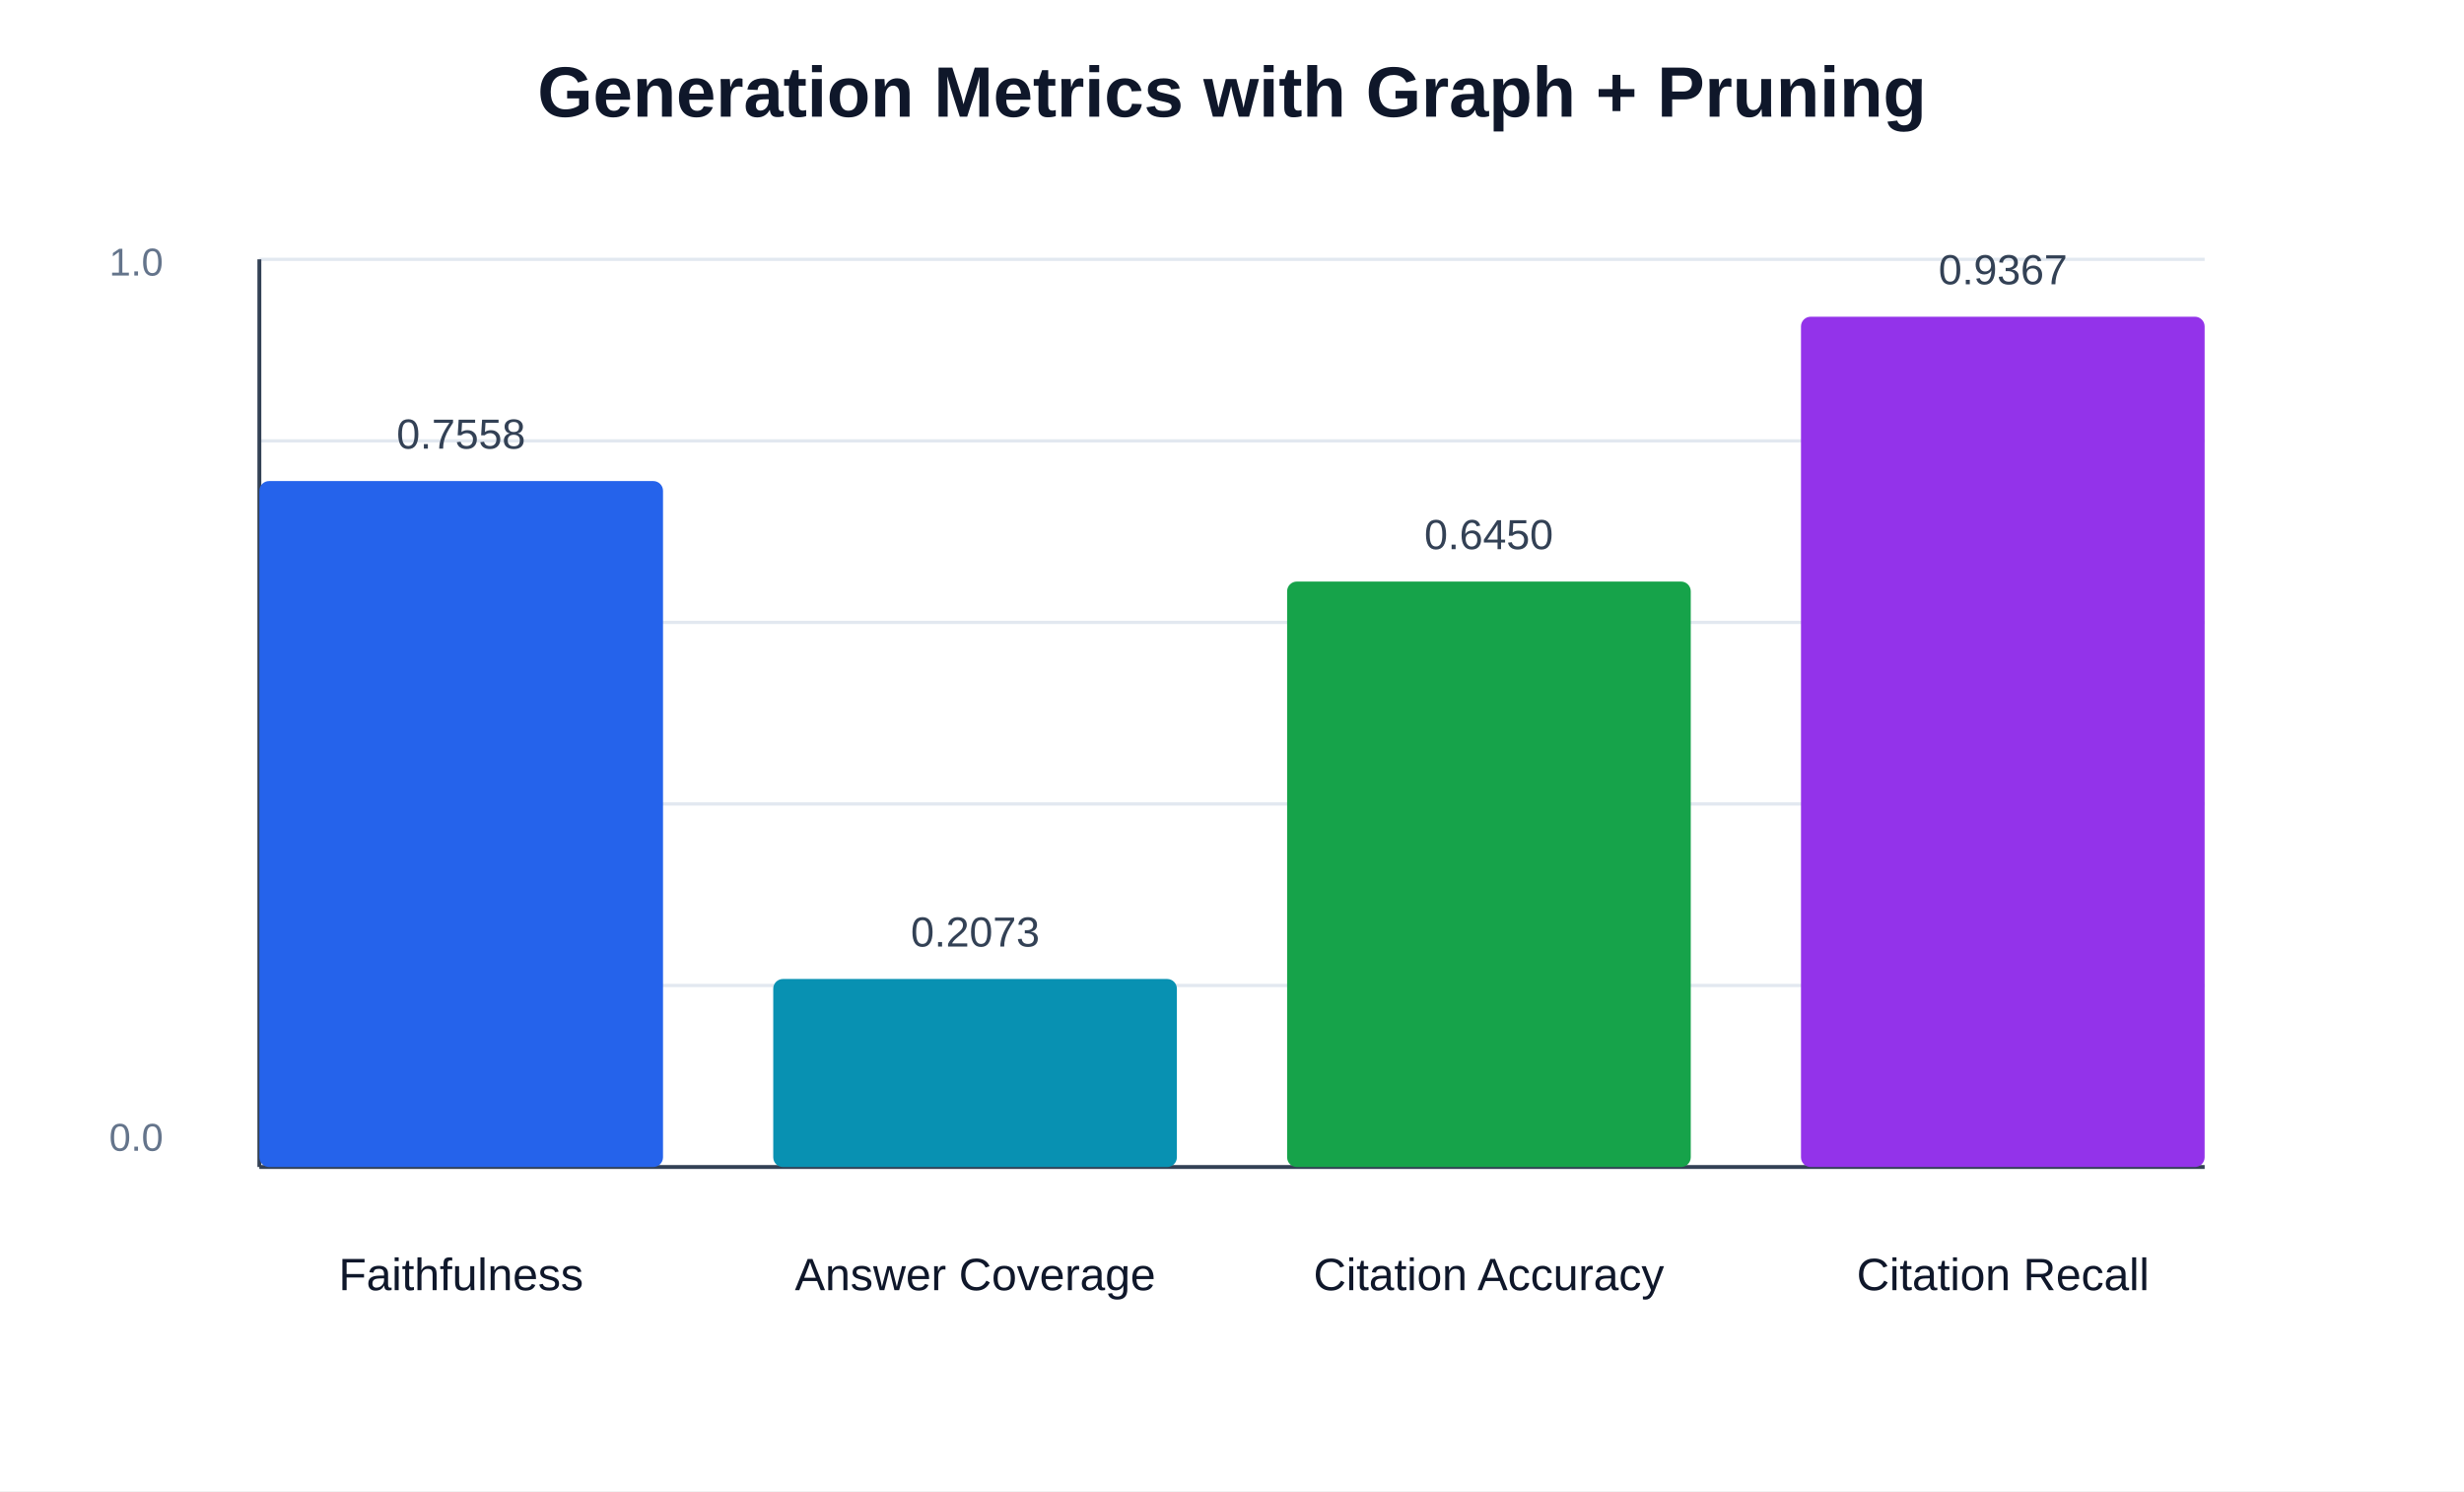
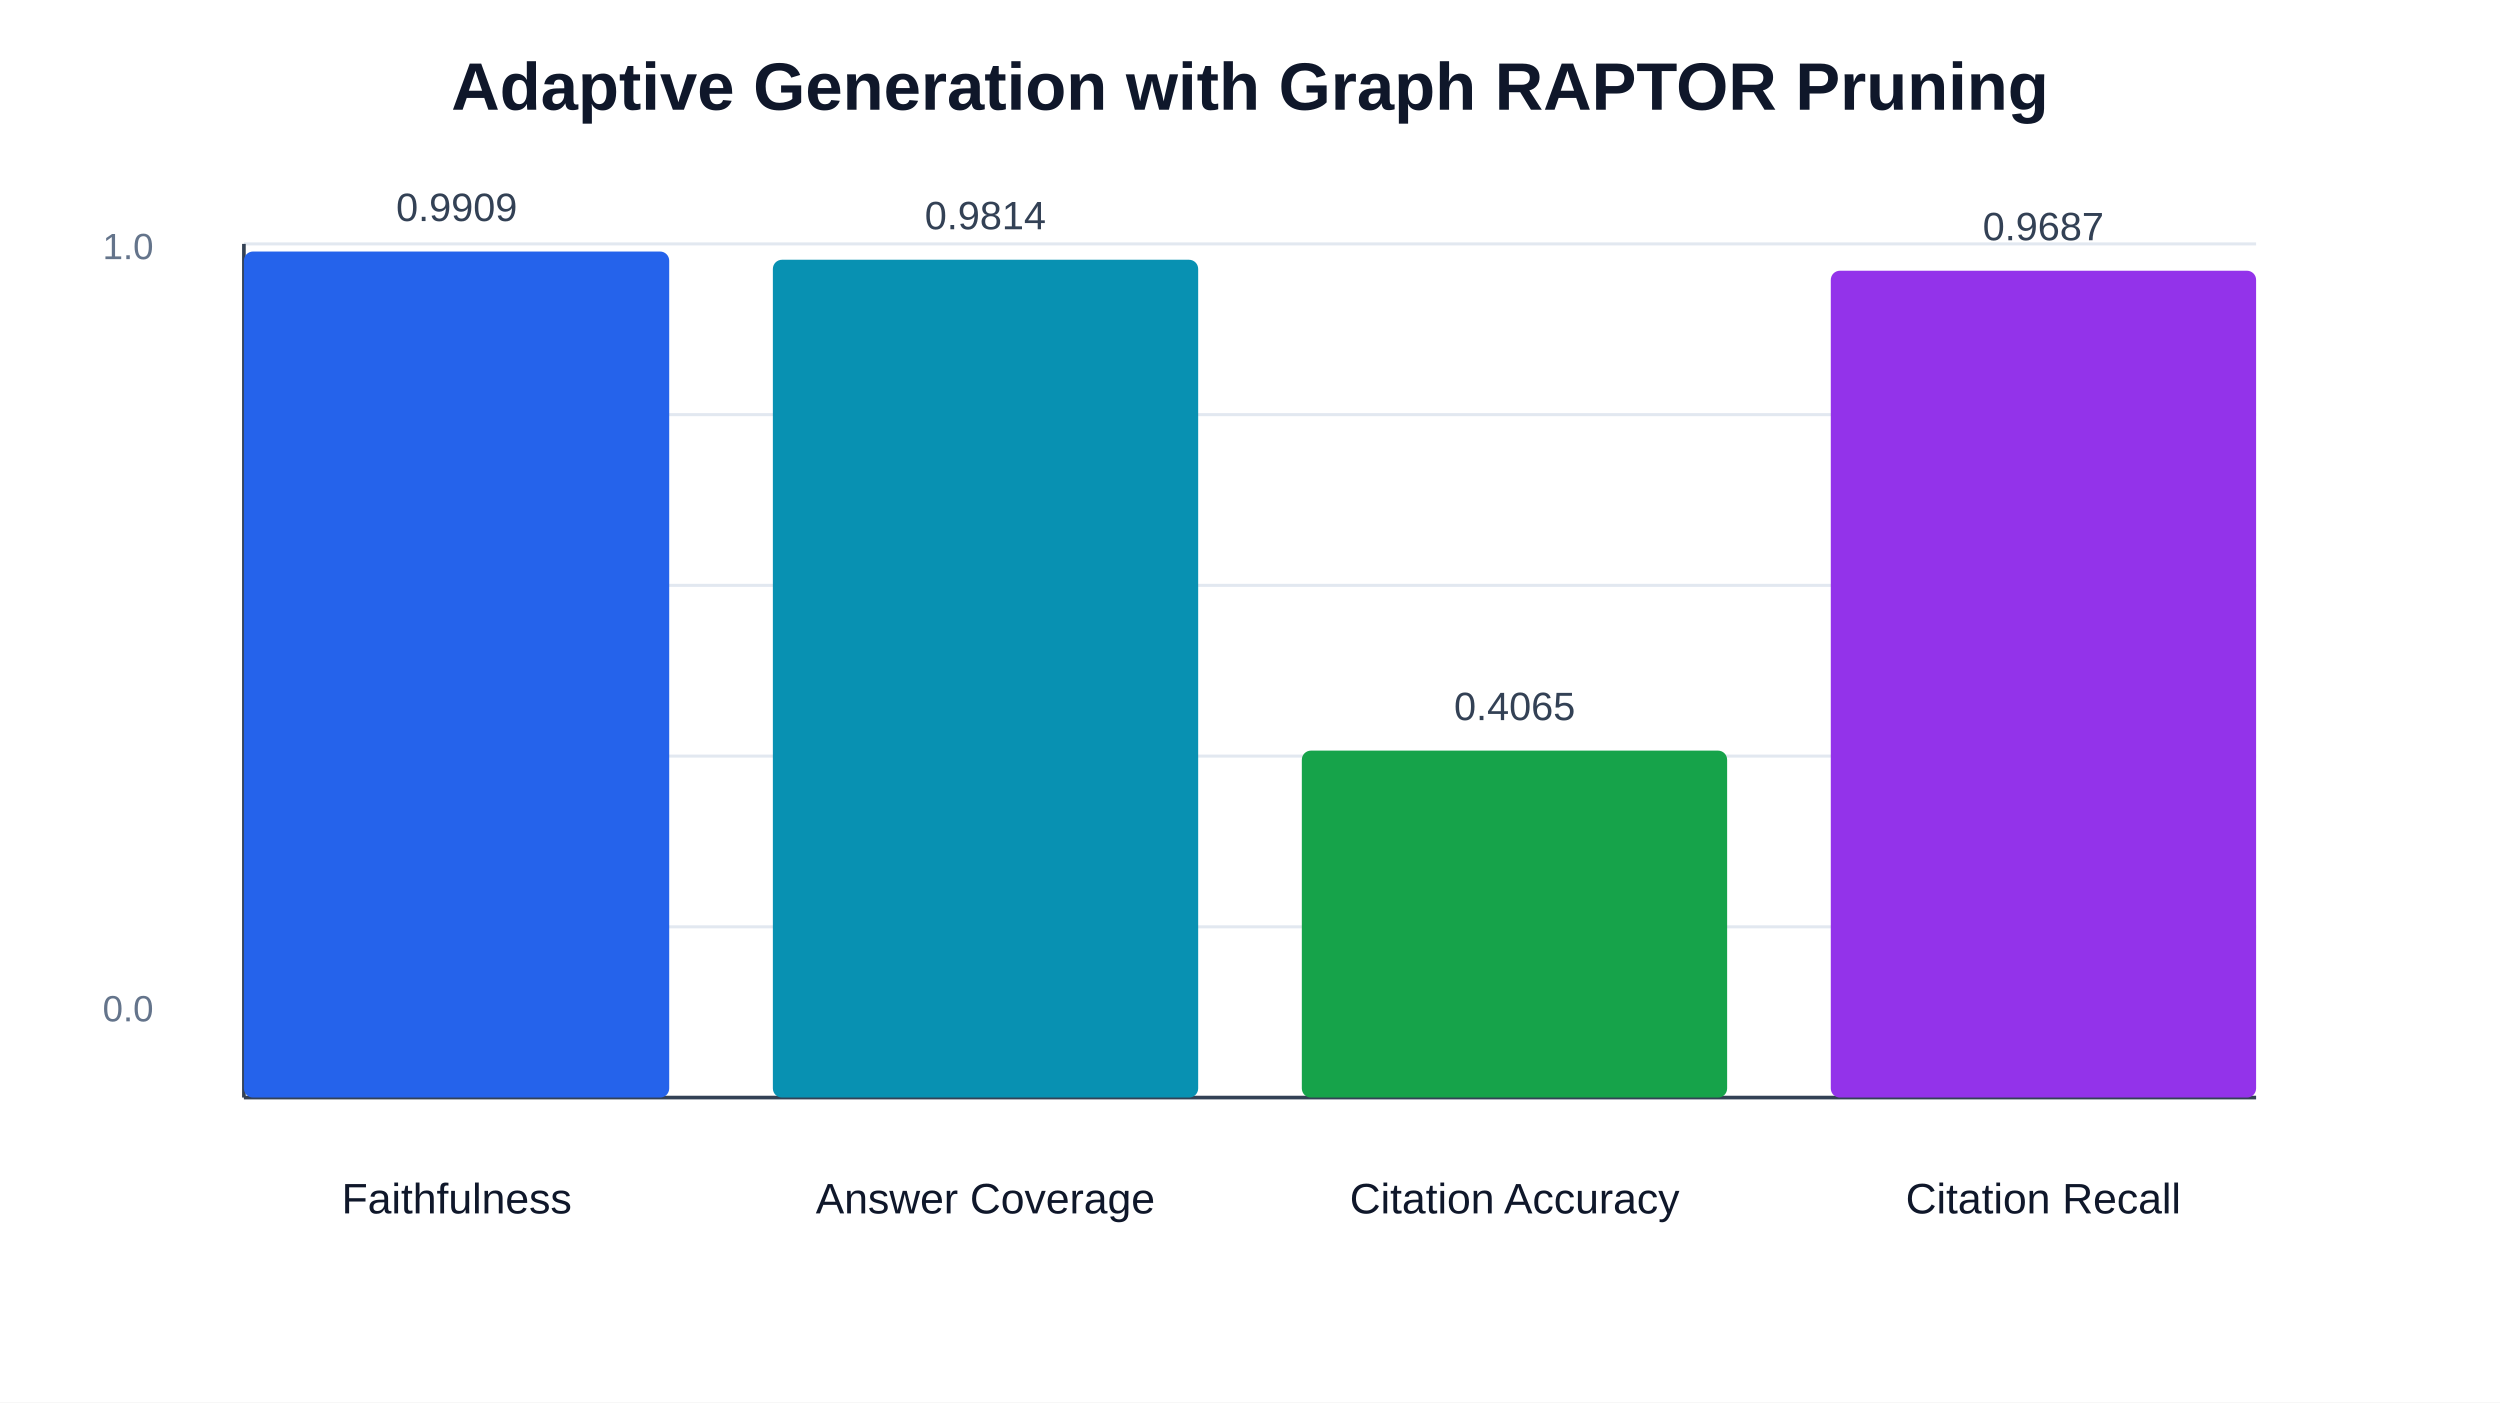
- <svg xmlns="http://www.w3.org/2000/svg" width="760" height="460" viewBox="0 0 760 460">
+ <svg xmlns="http://www.w3.org/2000/svg" width="820" height="460" viewBox="0 0 820 460">
  <rect width="100%" height="100%" fill="#ffffff" />
-   <text x="380.0" y="36.0" font-family="Arial, sans-serif" font-size="22" font-weight="700" text-anchor="middle" fill="#0f172a">Generation Metrics with Graph + Pruning</text>
+   <text x="410.0" y="36.0" font-family="Arial, sans-serif" font-size="22" font-weight="700" text-anchor="middle" fill="#0f172a">Adaptive Generation with Graph RAPTOR Pruning</text>
  <text x="42.0" y="85.0" font-family="Arial, sans-serif" font-size="12" font-weight="400" text-anchor="middle" fill="#64748b">1.0</text>
-   <text x="42.0" y="355.0" font-family="Arial, sans-serif" font-size="12" font-weight="400" text-anchor="middle" fill="#64748b">0.0</text>
-   <line x1="80" y1="360.0" x2="680" y2="360.0" stroke="#e2e8f0" />
-   <line x1="80" y1="304.0" x2="680" y2="304.0" stroke="#e2e8f0" />
-   <line x1="80" y1="248.0" x2="680" y2="248.0" stroke="#e2e8f0" />
-   <line x1="80" y1="192.0" x2="680" y2="192.0" stroke="#e2e8f0" />
-   <line x1="80" y1="136.0" x2="680" y2="136.0" stroke="#e2e8f0" />
-   <line x1="80" y1="80.0" x2="680" y2="80.0" stroke="#e2e8f0" />
+   <text x="42.0" y="335.0" font-family="Arial, sans-serif" font-size="12" font-weight="400" text-anchor="middle" fill="#64748b">0.0</text>
+   <line x1="80" y1="360.0" x2="740" y2="360.0" stroke="#e2e8f0" />
+   <line x1="80" y1="304.0" x2="740" y2="304.0" stroke="#e2e8f0" />
+   <line x1="80" y1="248.0" x2="740" y2="248.0" stroke="#e2e8f0" />
+   <line x1="80" y1="192.0" x2="740" y2="192.0" stroke="#e2e8f0" />
+   <line x1="80" y1="136.0" x2="740" y2="136.0" stroke="#e2e8f0" />
+   <line x1="80" y1="80.0" x2="740" y2="80.0" stroke="#e2e8f0" />
  <line x1="80" y1="80" x2="80" y2="360" stroke="#334155" stroke-width="1.2" />
-   <line x1="80" y1="360" x2="680" y2="360" stroke="#334155" stroke-width="1.2" />
-   <rect x="80.0" y="148.4" width="124.5" height="211.6" fill="#2563eb" rx="3" />
-   <text x="142.2" y="138.4" font-family="Arial, sans-serif" font-size="13" font-weight="400" text-anchor="middle" fill="#334155">0.7558</text>
-   <text x="142.2" y="398.0" font-family="Arial, sans-serif" font-size="14" font-weight="400" text-anchor="middle" fill="#0f172a">Faithfulness</text>
-   <rect x="238.5" y="302.0" width="124.5" height="58.0" fill="#0891b2" rx="3" />
-   <text x="300.8" y="292.0" font-family="Arial, sans-serif" font-size="13" font-weight="400" text-anchor="middle" fill="#334155">0.2073</text>
-   <text x="300.8" y="398.0" font-family="Arial, sans-serif" font-size="14" font-weight="400" text-anchor="middle" fill="#0f172a">Answer Coverage</text>
-   <rect x="397.0" y="179.4" width="124.5" height="180.6" fill="#16a34a" rx="3" />
-   <text x="459.2" y="169.4" font-family="Arial, sans-serif" font-size="13" font-weight="400" text-anchor="middle" fill="#334155">0.6450</text>
-   <text x="459.2" y="398.0" font-family="Arial, sans-serif" font-size="14" font-weight="400" text-anchor="middle" fill="#0f172a">Citation Accuracy</text>
-   <rect x="555.5" y="97.7" width="124.5" height="262.3" fill="#9333ea" rx="3" />
-   <text x="617.8" y="87.7" font-family="Arial, sans-serif" font-size="13" font-weight="400" text-anchor="middle" fill="#334155">0.9367</text>
-   <text x="617.8" y="398.0" font-family="Arial, sans-serif" font-size="14" font-weight="400" text-anchor="middle" fill="#0f172a">Citation Recall</text>
+   <line x1="80" y1="360" x2="740" y2="360" stroke="#334155" stroke-width="1.2" />
+   <rect x="80.0" y="82.5" width="139.5" height="277.5" fill="#2563eb" rx="3" />
+   <text x="149.8" y="72.5" font-family="Arial, sans-serif" font-size="13" font-weight="400" text-anchor="middle" fill="#334155">0.9909</text>
+   <text x="149.8" y="398.0" font-family="Arial, sans-serif" font-size="14" font-weight="400" text-anchor="middle" fill="#0f172a">Faithfulness</text>
+   <rect x="253.5" y="85.2" width="139.5" height="274.8" fill="#0891b2" rx="3" />
+   <text x="323.2" y="75.2" font-family="Arial, sans-serif" font-size="13" font-weight="400" text-anchor="middle" fill="#334155">0.9814</text>
+   <text x="323.2" y="398.0" font-family="Arial, sans-serif" font-size="14" font-weight="400" text-anchor="middle" fill="#0f172a">Answer Coverage</text>
+   <rect x="427.0" y="246.2" width="139.5" height="113.8" fill="#16a34a" rx="3" />
+   <text x="496.8" y="236.2" font-family="Arial, sans-serif" font-size="13" font-weight="400" text-anchor="middle" fill="#334155">0.4065</text>
+   <text x="496.8" y="398.0" font-family="Arial, sans-serif" font-size="14" font-weight="400" text-anchor="middle" fill="#0f172a">Citation Accuracy</text>
+   <rect x="600.5" y="88.8" width="139.5" height="271.2" fill="#9333ea" rx="3" />
+   <text x="670.2" y="78.8" font-family="Arial, sans-serif" font-size="13" font-weight="400" text-anchor="middle" fill="#334155">0.9687</text>
+   <text x="670.2" y="398.0" font-family="Arial, sans-serif" font-size="14" font-weight="400" text-anchor="middle" fill="#0f172a">Citation Recall</text>
</svg>
